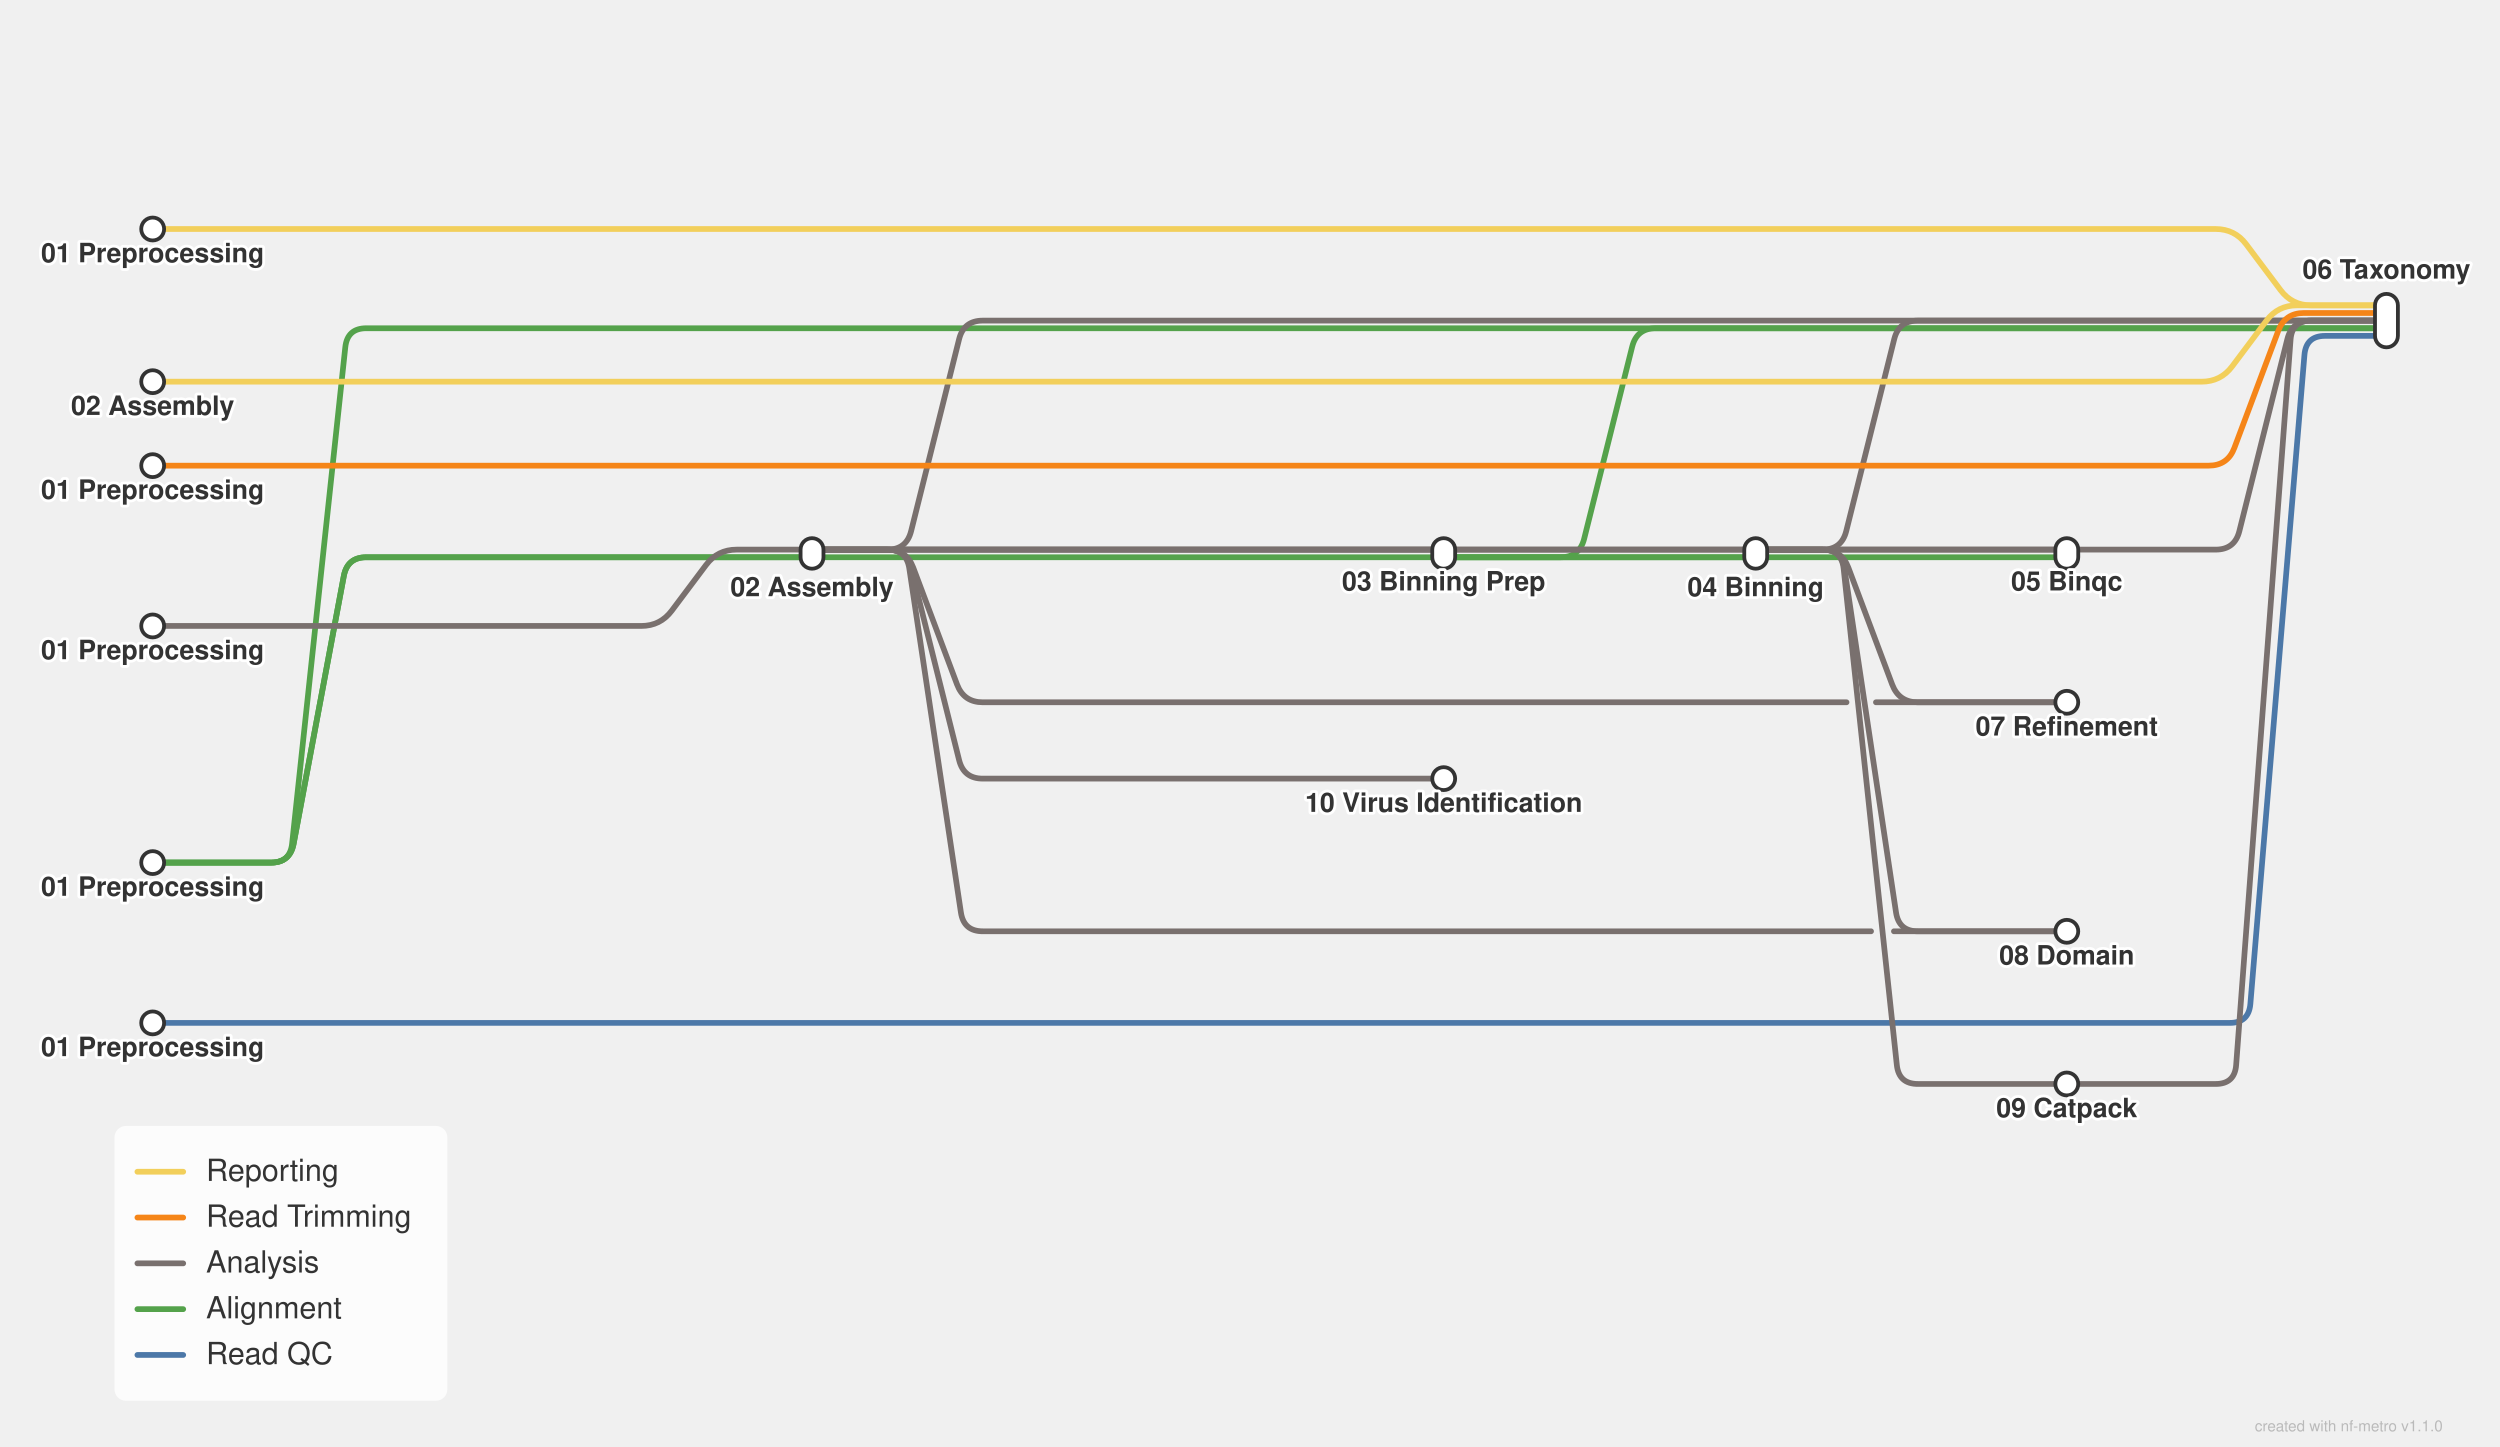
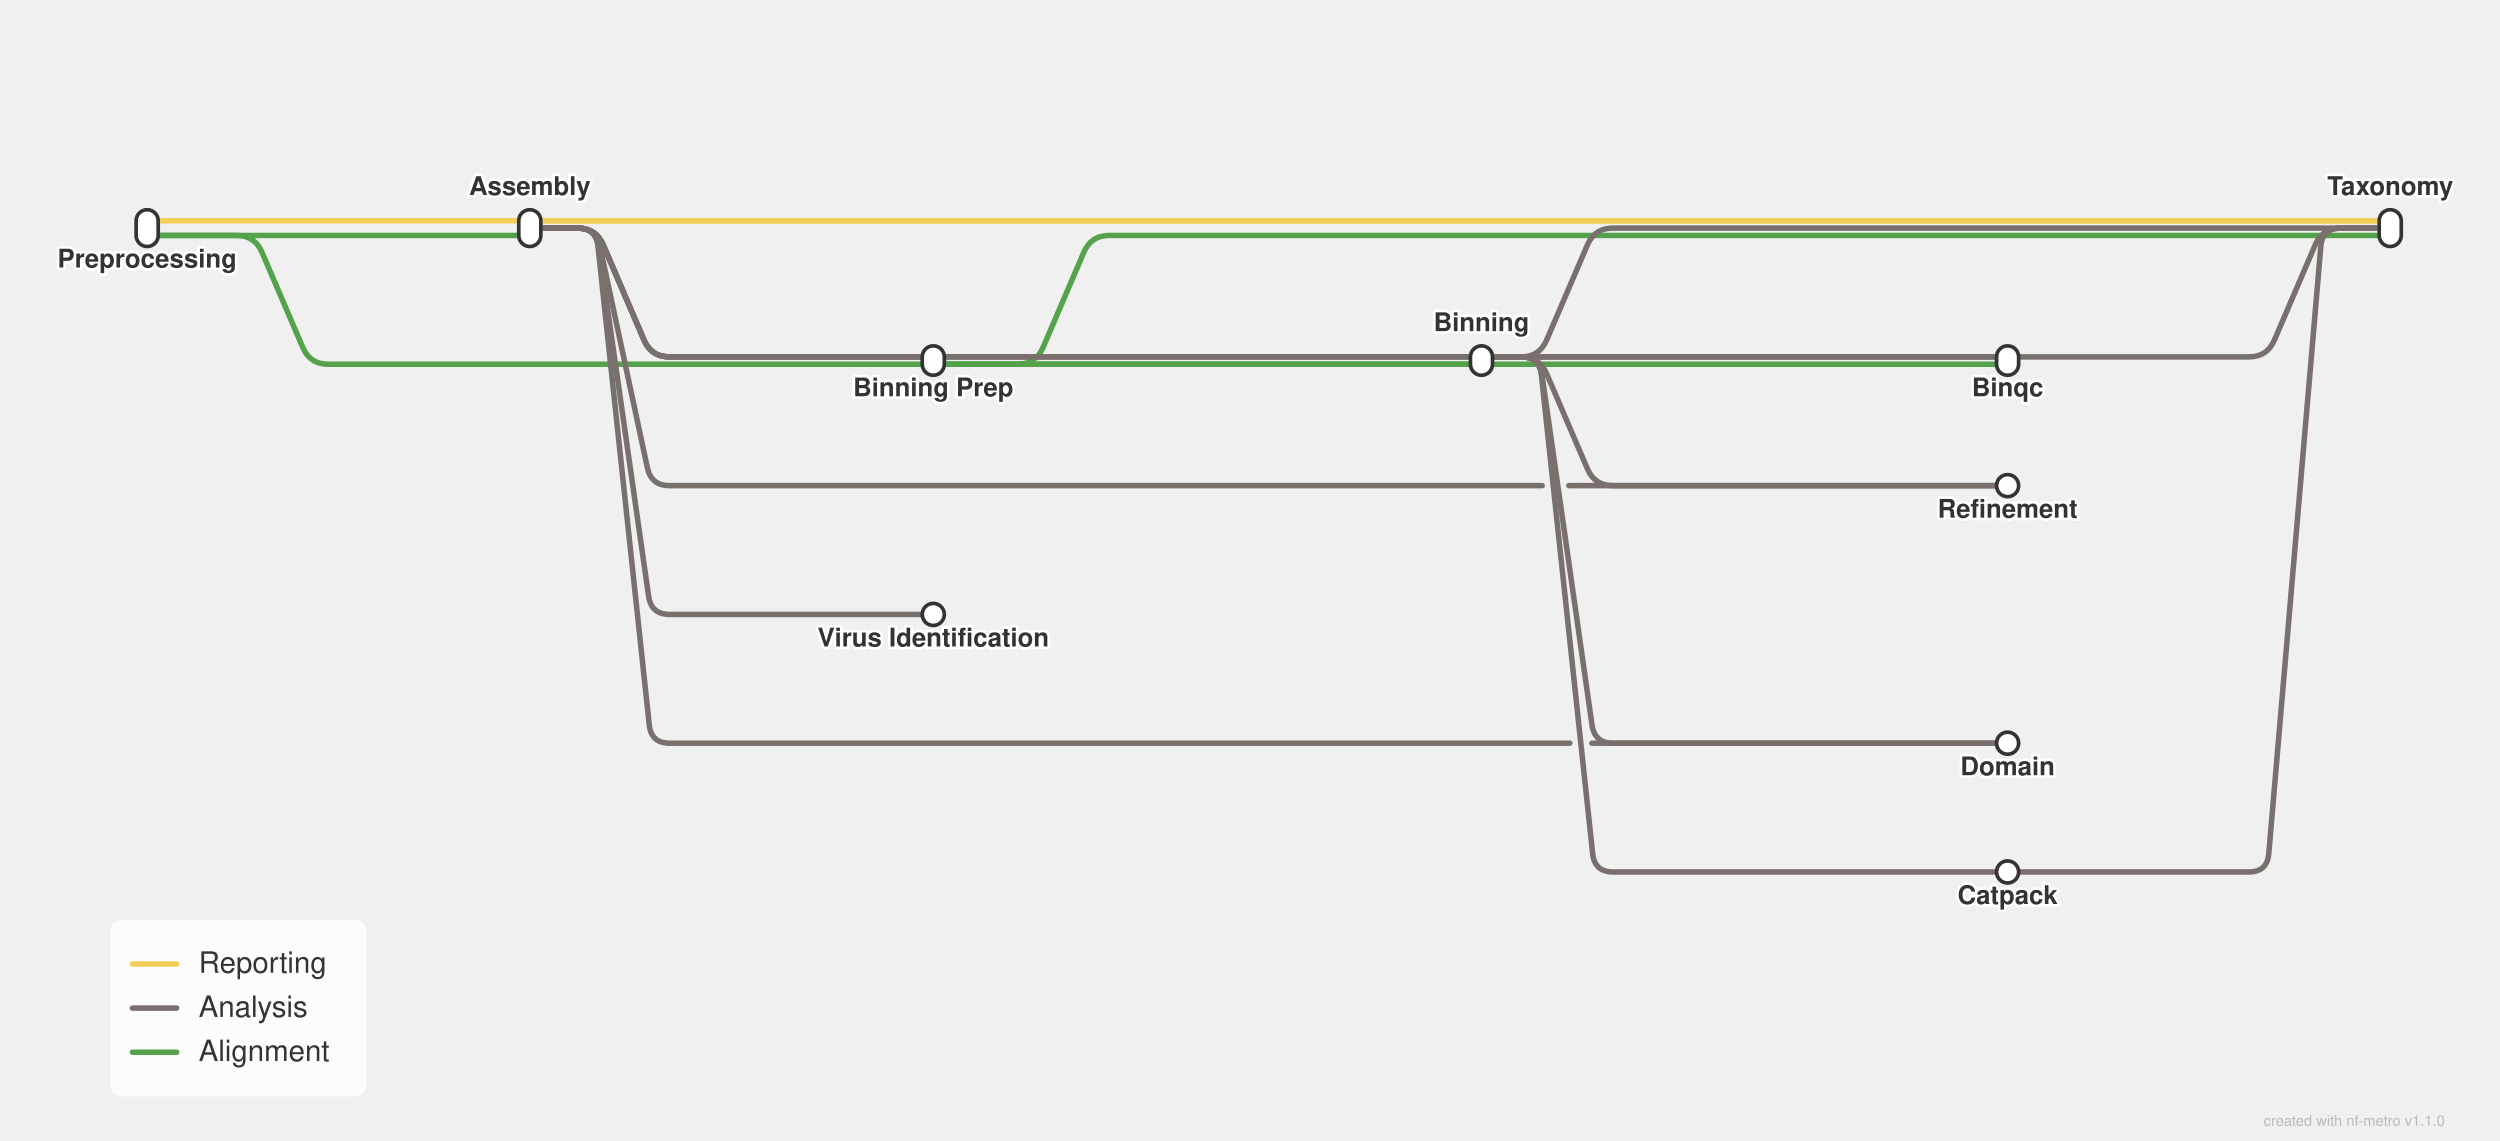
- <svg xmlns="http://www.w3.org/2000/svg" width="1310" height="758" viewBox="0 0 1310 758">
+ <svg xmlns="http://www.w3.org/2000/svg" width="1359" height="620" viewBox="0 0 1359 620">
  <defs>
</defs>
  <style>.nf-metro-title { fill: var(--nfm-map-title-color, #111111); }
.nf-metro-station-label { fill: var(--nfm-map-label-color, #333333); }
.nf-metro-section-box { fill: var(--nfm-map-section-fill, #ededed); stroke: var(--nfm-map-section-stroke, #e6e6e6); }
.nf-metro-section-label { fill: var(--nfm-map-section-label-color, #666666); }
.nf-metro-group-label { fill: var(--nfm-map-section-label-color, #666666); }
.nf-metro-group-underline { stroke: var(--nfm-map-section-label-color, #666666); }
.nf-metro-legend-bg { fill: var(--nfm-map-legend-bg, rgba(255, 255, 255, 0.8)); }
.nf-metro-legend-text { fill: var(--nfm-map-legend-text-color, #333333); }
.nf-metro-marker-stroke { stroke: var(--nfm-map-marker-stroke, #333333); }
.nf-metro-label-halo { fill: var(--nfm-map-bg, #ffffff); stroke: var(--nfm-map-bg, #ffffff); }</style>
  <style>@media (prefers-color-scheme: dark) {
    .nf-metro-section-label { fill: #d0d0d0; }
    .nf-metro-section-num-circle { fill: #777777; }
    .nf-metro-title { fill: #ffffff; }
}
</style>
-   <path d="M80.0,536.0 L1168.361,536.0 Q1178.361,536.0,1179.192,526.035 L1207.531,185.965 Q1208.361,176.0,1218.361,176.0 L1250.5,176.0" stroke="#4C78A8" stroke-width="3.0" fill="none" stroke-linecap="round" stroke-linejoin="round" class="metro-line-qc" data-line-id="qc" />
-   <path d="M80.0,452.0 L142.0,452.0 Q152.0,452.0,153.843,442.171 L180.157,301.829 Q182.0,292.0,192.0,292.0 L425.5,292.0" stroke="#54A24B" stroke-width="3.0" fill="none" stroke-linecap="round" stroke-linejoin="round" class="metro-line-align" data-line-id="align" />
-   <path d="M80.0,452.0 L142.0,452.0 Q152.0,452.0,153.843,442.171 L180.157,301.829 Q182.0,292.0,192.0,292.0 L756.5,292.0" stroke="#54A24B" stroke-width="3.0" fill="none" stroke-linecap="round" stroke-linejoin="round" class="metro-line-align" data-line-id="align" />
-   <path d="M80.0,452.0 L142.0,452.0 Q152.0,452.0,153.065,442.057 L180.935,181.943 Q182.0,172.0,192.0,172.0 L1250.5,172.0" stroke="#54A24B" stroke-width="3.0" fill="none" stroke-linecap="round" stroke-linejoin="round" class="metro-line-align" data-line-id="align" />
-   <path d="M756.5,292.0 L920.0,292.0" stroke="#54A24B" stroke-width="3.0" stroke-linecap="round" class="metro-line-align" data-line-id="align" />
-   <path d="M756.5,292.0 L1083.0,292.0" stroke="#54A24B" stroke-width="3.0" stroke-linecap="round" class="metro-line-align" data-line-id="align" />
-   <path d="M756.5,292.0 L817.681,292.0 Q827.681,292.0,830.106,282.299 L855.255,181.701 Q857.681,172.0,867.681,172.0 L1250.5,172.0" stroke="#54A24B" stroke-width="3.0" fill="none" stroke-linecap="round" stroke-linejoin="round" class="metro-line-align" data-line-id="align" />
-   <path d="M80.0,328.0 L336.0,328.0 Q346.0,328.0,352.0,320.0 L370.0,296.0 Q376.0,288.0,386.0,288.0 L425.5,288.0" stroke="#79706E" stroke-width="3.0" fill="none" stroke-linecap="round" stroke-linejoin="round" class="metro-line-generic" data-line-id="generic" />
-   <path d="M425.5,288.0 L756.5,288.0" stroke="#79706E" stroke-width="3.0" stroke-linecap="round" class="metro-line-generic" data-line-id="generic" />
-   <path d="M425.5,288.0 L920.0,288.0" stroke="#79706E" stroke-width="3.0" stroke-linecap="round" class="metro-line-generic" data-line-id="generic" />
-   <path d="M425.5,288.0 L1083.0,288.0" stroke="#79706E" stroke-width="3.0" stroke-linecap="round" class="metro-line-generic" data-line-id="generic" />
-   <path d="M425.5,288.0 L465.0,288.0 Q475.0,288.0,477.425,278.299 L502.575,177.701 Q505.0,168.0,515.0,168.0 L1250.5,168.0" stroke="#79706E" stroke-width="3.0" fill="none" stroke-linecap="round" stroke-linejoin="round" class="metro-line-generic" data-line-id="generic" />
-   <path d="M425.5,288.0 L465.0,288.0 Q475.0,288.0,478.511,297.363 L501.489,358.637 Q505.0,368.0,515.0,368.0 L967.571,368.0 M983.0,368.0 L1083.0,368.0" stroke="#79706E" stroke-width="3.0" fill="none" stroke-linecap="round" stroke-linejoin="round" class="metro-line-generic" data-line-id="generic" />
-   <path d="M425.5,288.0 L465.0,288.0 Q475.0,288.0,476.483,297.889 L503.517,478.111 Q505.0,488.0,515.0,488.0 L980.429,488.0 M992.429,488.0 L1083.0,488.0" stroke="#79706E" stroke-width="3.0" fill="none" stroke-linecap="round" stroke-linejoin="round" class="metro-line-generic" data-line-id="generic" />
-   <path d="M425.5,288.0 L465.0,288.0 Q475.0,288.0,477.425,297.701 L502.575,398.299 Q505.0,408.0,515.0,408.0 L756.5,408.0" stroke="#79706E" stroke-width="3.0" fill="none" stroke-linecap="round" stroke-linejoin="round" class="metro-line-generic" data-line-id="generic" />
-   <path d="M920.0,288.0 L1083.0,288.0" stroke="#79706E" stroke-width="3.0" stroke-linecap="round" class="metro-line-generic" data-line-id="generic" />
-   <path d="M920.0,288.0 L955.0,288.0 Q965.0,288.0,967.425,278.299 L992.575,177.701 Q995.0,168.0,1005.0,168.0 L1250.5,168.0" stroke="#79706E" stroke-width="3.0" fill="none" stroke-linecap="round" stroke-linejoin="round" class="metro-line-generic" data-line-id="generic" />
-   <path d="M920.0,288.0 L955.0,288.0 Q965.0,288.0,968.511,297.363 L991.489,358.637 Q995.0,368.0,1005.0,368.0 L1083.0,368.0" stroke="#79706E" stroke-width="3.0" fill="none" stroke-linecap="round" stroke-linejoin="round" class="metro-line-generic" data-line-id="generic" />
-   <path d="M920.0,288.0 L955.0,288.0 Q965.0,288.0,966.483,297.889 L993.517,478.111 Q995.0,488.0,1005.0,488.0 L1083.0,488.0" stroke="#79706E" stroke-width="3.0" fill="none" stroke-linecap="round" stroke-linejoin="round" class="metro-line-generic" data-line-id="generic" />
-   <path d="M920.0,288.0 L955.0,288.0 Q965.0,288.0,966.065,297.943 L993.935,558.057 Q995.0,568.0,1005.0,568.0 L1083.0,568.0" stroke="#79706E" stroke-width="3.0" fill="none" stroke-linecap="round" stroke-linejoin="round" class="metro-line-generic" data-line-id="generic" />
-   <path d="M1083.0,288.0 L1161.0,288.0 Q1171.0,288.0,1173.425,278.299 L1198.575,177.701 Q1201.0,168.0,1211.0,168.0 L1250.5,168.0" stroke="#79706E" stroke-width="3.0" fill="none" stroke-linecap="round" stroke-linejoin="round" class="metro-line-generic" data-line-id="generic" />
-   <path d="M1083.0,568.0 L1161.0,568.0 Q1171.0,568.0,1171.748,558.028 L1200.252,177.972 Q1201.0,168.0,1211.0,168.0 L1250.5,168.0" stroke="#79706E" stroke-width="3.0" fill="none" stroke-linecap="round" stroke-linejoin="round" class="metro-line-generic" data-line-id="generic" />
-   <path d="M80.0,244.0 L1157.319,244.0 Q1167.319,244.0,1170.831,234.637 L1193.808,173.363 Q1197.319,164.0,1207.319,164.0 L1250.5,164.0" stroke="#F58518" stroke-width="3.0" fill="none" stroke-linecap="round" stroke-linejoin="round" class="metro-line-trim" data-line-id="trim" />
-   <path d="M80.0,120.0 L1161.0,120.0 Q1171.0,120.0,1177.0,128.0 L1195.0,152.0 Q1201.0,160.0,1211.0,160.0 L1250.5,160.0" stroke="#F2CF5B" stroke-width="3.0" fill="none" stroke-linecap="round" stroke-linejoin="round" class="metro-line-report" data-line-id="report" />
-   <path d="M80.0,200.0 L1153.639,200.0 Q1163.639,200.0,1169.639,192.0 L1187.639,168.0 Q1193.639,160.0,1203.639,160.0 L1250.5,160.0" stroke="#F2CF5B" stroke-width="3.0" fill="none" stroke-linecap="round" stroke-linejoin="round" class="metro-line-report" data-line-id="report" />
-   <g class="nf-metro-station-group" data-node-id="g_s_01_preprocessing_report" data-node-cx="80.0" data-node-cy="120.0" data-node-r="6.0" data-node-groups="report" data-node-w="12.0" data-node-h="12.0" data-node-rx="6.0">
-     <rect x="74.0" y="114.0" width="12.0" height="12.0" rx="6.0" ry="6.0" fill="#ffffff" stroke="#333333" stroke-width="2.0" class="nf-metro-station" data-station-id="g_s_01_preprocessing_report" data-station-lines="report" data-station-label="01 Preprocessing" />
+   <path d="M80.0,128.0 L288.0,128.0" stroke="#54A24B" stroke-width="3.0" stroke-linecap="round" class="metro-line-align" data-line-id="align" />
+   <path d="M80.0,128.0 L128.5,128.0 Q138.5,128.0,142.439,137.191 L164.561,188.809 Q168.5,198.0,178.5,198.0 L507.333,198.0" stroke="#54A24B" stroke-width="3.0" fill="none" stroke-linecap="round" stroke-linejoin="round" class="metro-line-align" data-line-id="align" />
+   <path d="M507.333,198.0 L805.333,198.0" stroke="#54A24B" stroke-width="3.0" stroke-linecap="round" class="metro-line-align" data-line-id="align" />
+   <path d="M507.333,198.0 L1091.333,198.0" stroke="#54A24B" stroke-width="3.0" stroke-linecap="round" class="metro-line-align" data-line-id="align" />
+   <path d="M507.333,198.0 L553.092,198.0 Q563.092,198.0,567.031,188.809 L589.153,137.191 Q593.092,128.0,603.092,128.0 L1299.333,128.0" stroke="#54A24B" stroke-width="3.0" fill="none" stroke-linecap="round" stroke-linejoin="round" class="metro-line-align" data-line-id="align" />
+   <path d="M288.0,124.0 L314.0,124.0 Q324.0,124.0,327.939,133.191 L350.061,184.809 Q354.0,194.0,364.0,194.0 L507.333,194.0" stroke="#79706E" stroke-width="3.0" fill="none" stroke-linecap="round" stroke-linejoin="round" class="metro-line-generic" data-line-id="generic" />
+   <path d="M288.0,124.0 L314.0,124.0 Q324.0,124.0,327.939,133.191 L350.061,184.809 Q354.0,194.0,364.0,194.0 L805.333,194.0" stroke="#79706E" stroke-width="3.0" fill="none" stroke-linecap="round" stroke-linejoin="round" class="metro-line-generic" data-line-id="generic" />
+   <path d="M288.0,124.0 L314.0,124.0 Q324.0,124.0,327.939,133.191 L350.061,184.809 Q354.0,194.0,364.0,194.0 L1091.333,194.0" stroke="#79706E" stroke-width="3.0" fill="none" stroke-linecap="round" stroke-linejoin="round" class="metro-line-generic" data-line-id="generic" />
+   <path d="M288.0,124.0 L314.0,124.0 Q324.0,124.0,326.095,133.778 L351.905,254.222 Q354.0,264.0,364.0,264.0 L838.333,264.0 M852.833,264.0 L1091.333,264.0" stroke="#79706E" stroke-width="3.0" fill="none" stroke-linecap="round" stroke-linejoin="round" class="metro-line-generic" data-line-id="generic" />
+   <path d="M288.0,124.0 L314.0,124.0 Q324.0,124.0,325.065,133.943 L352.935,394.057 Q354.0,404.0,364.0,404.0 L853.333,404.0 M865.333,404.0 L1091.333,404.0" stroke="#79706E" stroke-width="3.0" fill="none" stroke-linecap="round" stroke-linejoin="round" class="metro-line-generic" data-line-id="generic" />
+   <path d="M288.0,124.0 L314.0,124.0 Q324.0,124.0,325.414,133.899 L352.586,324.101 Q354.0,334.0,364.0,334.0 L507.333,334.0" stroke="#79706E" stroke-width="3.0" fill="none" stroke-linecap="round" stroke-linejoin="round" class="metro-line-generic" data-line-id="generic" />
+   <path d="M805.333,194.0 L1091.333,194.0" stroke="#79706E" stroke-width="3.0" stroke-linecap="round" class="metro-line-generic" data-line-id="generic" />
+   <path d="M805.333,194.0 L826.833,194.0 Q836.833,194.0,840.773,184.809 L862.894,133.191 Q866.833,124.0,876.833,124.0 L1299.333,124.0" stroke="#79706E" stroke-width="3.0" fill="none" stroke-linecap="round" stroke-linejoin="round" class="metro-line-generic" data-line-id="generic" />
+   <path d="M805.333,194.0 L826.833,194.0 Q836.833,194.0,840.773,203.191 L862.894,254.809 Q866.833,264.0,876.833,264.0 L1091.333,264.0" stroke="#79706E" stroke-width="3.0" fill="none" stroke-linecap="round" stroke-linejoin="round" class="metro-line-generic" data-line-id="generic" />
+   <path d="M805.333,194.0 L826.833,194.0 Q836.833,194.0,838.248,203.899 L865.419,394.101 Q866.833,404.0,876.833,404.0 L1091.333,404.0" stroke="#79706E" stroke-width="3.0" fill="none" stroke-linecap="round" stroke-linejoin="round" class="metro-line-generic" data-line-id="generic" />
+   <path d="M805.333,194.0 L826.833,194.0 Q836.833,194.0,837.899,203.943 L865.768,464.057 Q866.833,474.0,876.833,474.0 L1091.333,474.0" stroke="#79706E" stroke-width="3.0" fill="none" stroke-linecap="round" stroke-linejoin="round" class="metro-line-generic" data-line-id="generic" />
+   <path d="M1091.333,194.0 L1222.454,194.0 Q1232.454,194.0,1236.393,184.809 L1258.515,133.191 Q1262.454,124.0,1272.454,124.0 L1299.333,124.0" stroke="#79706E" stroke-width="3.0" fill="none" stroke-linecap="round" stroke-linejoin="round" class="metro-line-generic" data-line-id="generic" />
+   <path d="M1091.333,474.0 L1222.454,474.0 Q1232.454,474.0,1233.308,464.037 L1261.6,133.963 Q1262.454,124.0,1272.454,124.0 L1299.333,124.0" stroke="#79706E" stroke-width="3.0" fill="none" stroke-linecap="round" stroke-linejoin="round" class="metro-line-generic" data-line-id="generic" />
+   <path d="M80.0,120.0 L1299.333,120.0" stroke="#F2CF5B" stroke-width="3.0" stroke-linecap="round" class="metro-line-report" data-line-id="report" />
+   <path d="M288.0,120.0 L1299.333,120.0" stroke="#F2CF5B" stroke-width="3.0" stroke-linecap="round" class="metro-line-report" data-line-id="report" />
+   <g class="nf-metro-station-group" data-node-id="g_s_01_preprocessing_report" data-node-cx="80.0" data-node-cy="124.0" data-node-r="6.0" data-node-groups="align,report" data-node-w="12.0" data-node-h="20.0" data-node-rx="6.0">
+     <rect x="74.0" y="114.0" width="12.0" height="20.0" rx="6.0" ry="6.0" fill="#ffffff" stroke="#333333" stroke-width="2.0" class="nf-metro-station" data-station-id="g_s_01_preprocessing_report" data-station-lines="align,report" data-station-label="Preprocessing" />
  </g>
-   <g class="nf-metro-station-group" data-node-id="g_s_01_preprocessing_trim" data-node-cx="80.0" data-node-cy="244.0" data-node-r="6.0" data-node-groups="trim" data-node-w="12.0" data-node-h="12.0" data-node-rx="6.0">
-     <rect x="74.0" y="238.0" width="12.0" height="12.0" rx="6.0" ry="6.0" fill="#ffffff" stroke="#333333" stroke-width="2.0" class="nf-metro-station" data-station-id="g_s_01_preprocessing_trim" data-station-lines="trim" data-station-label="01 Preprocessing" />
+   <g class="nf-metro-station-group" data-node-id="g_s_02_assembly_generic" data-node-cx="288.0" data-node-cy="124.0" data-node-r="6.0" data-node-groups="align,generic,report" data-node-w="12.0" data-node-h="20.0" data-node-rx="6.0">
+     <rect x="282.0" y="114.0" width="12.0" height="20.0" rx="6.0" ry="6.0" fill="#ffffff" stroke="#333333" stroke-width="2.0" class="nf-metro-station" data-station-id="g_s_02_assembly_generic" data-station-lines="align,generic,report" data-station-label="Assembly" />
  </g>
-   <g class="nf-metro-station-group" data-node-id="g_s_01_preprocessing_generic" data-node-cx="80.0" data-node-cy="328.0" data-node-r="6.0" data-node-groups="generic" data-node-w="12.0" data-node-h="12.0" data-node-rx="6.0">
-     <rect x="74.0" y="322.0" width="12.0" height="12.0" rx="6.0" ry="6.0" fill="#ffffff" stroke="#333333" stroke-width="2.0" class="nf-metro-station" data-station-id="g_s_01_preprocessing_generic" data-station-lines="generic" data-station-label="01 Preprocessing" />
+   <g class="nf-metro-station-group" data-node-id="g_s_03_binning_prep_align" data-node-cx="507.3" data-node-cy="196.0" data-node-r="6.0" data-node-groups="align,generic" data-node-w="12.0" data-node-h="16.0" data-node-rx="6.0">
+     <rect x="501.333" y="188.0" width="12.0" height="16.0" rx="6.0" ry="6.0" fill="#ffffff" stroke="#333333" stroke-width="2.0" class="nf-metro-station" data-station-id="g_s_03_binning_prep_align" data-station-lines="align,generic" data-station-label="Binning Prep" />
  </g>
-   <g class="nf-metro-station-group" data-node-id="g_s_01_preprocessing_align" data-node-cx="80.0" data-node-cy="452.0" data-node-r="6.0" data-node-groups="align" data-node-w="12.0" data-node-h="12.0" data-node-rx="6.0">
-     <rect x="74.0" y="446.0" width="12.0" height="12.0" rx="6.0" ry="6.0" fill="#ffffff" stroke="#333333" stroke-width="2.0" class="nf-metro-station" data-station-id="g_s_01_preprocessing_align" data-station-lines="align" data-station-label="01 Preprocessing" />
+   <g class="nf-metro-station-group" data-node-id="g_s_04_binning_generic" data-node-cx="805.3" data-node-cy="196.0" data-node-r="6.0" data-node-groups="align,generic" data-node-w="12.0" data-node-h="16.0" data-node-rx="6.0">
+     <rect x="799.333" y="188.0" width="12.0" height="16.0" rx="6.0" ry="6.0" fill="#ffffff" stroke="#333333" stroke-width="2.0" class="nf-metro-station" data-station-id="g_s_04_binning_generic" data-station-lines="align,generic" data-station-label="Binning" />
  </g>
-   <g class="nf-metro-station-group" data-node-id="g_s_01_preprocessing_qc" data-node-cx="80.0" data-node-cy="536.0" data-node-r="6.0" data-node-groups="qc" data-node-w="12.0" data-node-h="12.0" data-node-rx="6.0">
-     <rect x="74.0" y="530.0" width="12.0" height="12.0" rx="6.0" ry="6.0" fill="#ffffff" stroke="#333333" stroke-width="2.0" class="nf-metro-station" data-station-id="g_s_01_preprocessing_qc" data-station-lines="qc" data-station-label="01 Preprocessing" />
+   <g class="nf-metro-station-group" data-node-id="g_s_05_binqc_generic" data-node-cx="1091.3" data-node-cy="196.0" data-node-r="6.0" data-node-groups="align,generic" data-node-w="12.0" data-node-h="16.0" data-node-rx="6.0">
+     <rect x="1085.333" y="188.0" width="12.0" height="16.0" rx="6.0" ry="6.0" fill="#ffffff" stroke="#333333" stroke-width="2.0" class="nf-metro-station" data-station-id="g_s_05_binqc_generic" data-station-lines="align,generic" data-station-label="Binqc" />
  </g>
-   <g class="nf-metro-station-group" data-node-id="g_s_02_assembly_generic" data-node-cx="425.5" data-node-cy="290.0" data-node-r="6.0" data-node-groups="align,generic" data-node-w="12.0" data-node-h="16.0" data-node-rx="6.0">
-     <rect x="419.5" y="282.0" width="12.0" height="16.0" rx="6.0" ry="6.0" fill="#ffffff" stroke="#333333" stroke-width="2.0" class="nf-metro-station" data-station-id="g_s_02_assembly_generic" data-station-lines="align,generic" data-station-label="02 Assembly" />
+   <g class="nf-metro-station-group" data-node-id="g_s_07_refinement_generic" data-node-cx="1091.3" data-node-cy="264.0" data-node-r="6.0" data-node-groups="generic" data-node-w="12.0" data-node-h="12.0" data-node-rx="6.0">
+     <rect x="1085.333" y="258.0" width="12.0" height="12.0" rx="6.0" ry="6.0" fill="#ffffff" stroke="#333333" stroke-width="2.0" class="nf-metro-station" data-station-id="g_s_07_refinement_generic" data-station-lines="generic" data-station-label="Refinement" />
  </g>
-   <g class="nf-metro-station-group" data-node-id="g_s_02_assembly_report" data-node-cx="80.0" data-node-cy="200.0" data-node-r="6.0" data-node-groups="report" data-node-w="12.0" data-node-h="12.0" data-node-rx="6.0">
-     <rect x="74.0" y="194.0" width="12.0" height="12.0" rx="6.0" ry="6.0" fill="#ffffff" stroke="#333333" stroke-width="2.0" class="nf-metro-station" data-station-id="g_s_02_assembly_report" data-station-lines="report" data-station-label="02 Assembly" />
+   <g class="nf-metro-station-group" data-node-id="g_s_08_domain_generic" data-node-cx="1091.3" data-node-cy="404.0" data-node-r="6.0" data-node-groups="generic" data-node-w="12.0" data-node-h="12.0" data-node-rx="6.0">
+     <rect x="1085.333" y="398.0" width="12.0" height="12.0" rx="6.0" ry="6.0" fill="#ffffff" stroke="#333333" stroke-width="2.0" class="nf-metro-station" data-station-id="g_s_08_domain_generic" data-station-lines="generic" data-station-label="Domain" />
  </g>
-   <g class="nf-metro-station-group" data-node-id="g_s_03_binning_prep_align" data-node-cx="756.5" data-node-cy="290.0" data-node-r="6.0" data-node-groups="align,generic" data-node-w="12.0" data-node-h="16.0" data-node-rx="6.0">
-     <rect x="750.5" y="282.0" width="12.0" height="16.0" rx="6.0" ry="6.0" fill="#ffffff" stroke="#333333" stroke-width="2.0" class="nf-metro-station" data-station-id="g_s_03_binning_prep_align" data-station-lines="align,generic" data-station-label="03 Binning Prep" />
+   <g class="nf-metro-station-group" data-node-id="g_s_09_catpack_generic" data-node-cx="1091.3" data-node-cy="474.0" data-node-r="6.0" data-node-groups="generic" data-node-w="12.0" data-node-h="12.0" data-node-rx="6.0">
+     <rect x="1085.333" y="468.0" width="12.0" height="12.0" rx="6.0" ry="6.0" fill="#ffffff" stroke="#333333" stroke-width="2.0" class="nf-metro-station" data-station-id="g_s_09_catpack_generic" data-station-lines="generic" data-station-label="Catpack" />
  </g>
-   <g class="nf-metro-station-group" data-node-id="g_s_04_binning_generic" data-node-cx="920.0" data-node-cy="290.0" data-node-r="6.0" data-node-groups="align,generic" data-node-w="12.0" data-node-h="16.0" data-node-rx="6.0">
-     <rect x="914.0" y="282.0" width="12.0" height="16.0" rx="6.0" ry="6.0" fill="#ffffff" stroke="#333333" stroke-width="2.0" class="nf-metro-station" data-station-id="g_s_04_binning_generic" data-station-lines="align,generic" data-station-label="04 Binning" />
+   <g class="nf-metro-station-group" data-node-id="g_s_06_taxonomy_generic" data-node-cx="1299.3" data-node-cy="124.0" data-node-r="6.0" data-node-groups="align,generic,report" data-node-w="12.0" data-node-h="20.0" data-node-rx="6.0">
+     <rect x="1293.333" y="114.0" width="12.0" height="20.0" rx="6.0" ry="6.0" fill="#ffffff" stroke="#333333" stroke-width="2.0" class="nf-metro-station" data-station-id="g_s_06_taxonomy_generic" data-station-lines="align,generic,report" data-station-label="Taxonomy" />
  </g>
-   <g class="nf-metro-station-group" data-node-id="g_s_05_binqc_generic" data-node-cx="1083.0" data-node-cy="290.0" data-node-r="6.0" data-node-groups="align,generic" data-node-w="12.0" data-node-h="16.0" data-node-rx="6.0">
-     <rect x="1077.0" y="282.0" width="12.0" height="16.0" rx="6.0" ry="6.0" fill="#ffffff" stroke="#333333" stroke-width="2.0" class="nf-metro-station" data-station-id="g_s_05_binqc_generic" data-station-lines="align,generic" data-station-label="05 Binqc" />
+   <g class="nf-metro-station-group" data-node-id="g_s_10_virus_identification_generic" data-node-cx="507.3" data-node-cy="334.0" data-node-r="6.0" data-node-groups="generic" data-node-w="12.0" data-node-h="12.0" data-node-rx="6.0">
+     <rect x="501.333" y="328.0" width="12.0" height="12.0" rx="6.0" ry="6.0" fill="#ffffff" stroke="#333333" stroke-width="2.0" class="nf-metro-station" data-station-id="g_s_10_virus_identification_generic" data-station-lines="generic" data-station-label="Virus Identification" />
  </g>
-   <g class="nf-metro-station-group" data-node-id="g_s_07_refinement_generic" data-node-cx="1083.0" data-node-cy="368.0" data-node-r="6.0" data-node-groups="generic" data-node-w="12.0" data-node-h="12.0" data-node-rx="6.0">
-     <rect x="1077.0" y="362.0" width="12.0" height="12.0" rx="6.0" ry="6.0" fill="#ffffff" stroke="#333333" stroke-width="2.0" class="nf-metro-station" data-station-id="g_s_07_refinement_generic" data-station-lines="generic" data-station-label="07 Refinement" />
-   </g>
-   <g class="nf-metro-station-group" data-node-id="g_s_08_domain_generic" data-node-cx="1083.0" data-node-cy="488.0" data-node-r="6.0" data-node-groups="generic" data-node-w="12.0" data-node-h="12.0" data-node-rx="6.0">
-     <rect x="1077.0" y="482.0" width="12.0" height="12.0" rx="6.0" ry="6.0" fill="#ffffff" stroke="#333333" stroke-width="2.0" class="nf-metro-station" data-station-id="g_s_08_domain_generic" data-station-lines="generic" data-station-label="08 Domain" />
-   </g>
-   <g class="nf-metro-station-group" data-node-id="g_s_09_catpack_generic" data-node-cx="1083.0" data-node-cy="568.0" data-node-r="6.0" data-node-groups="generic" data-node-w="12.0" data-node-h="12.0" data-node-rx="6.0">
-     <rect x="1077.0" y="562.0" width="12.0" height="12.0" rx="6.0" ry="6.0" fill="#ffffff" stroke="#333333" stroke-width="2.0" class="nf-metro-station" data-station-id="g_s_09_catpack_generic" data-station-lines="generic" data-station-label="09 Catpack" />
-   </g>
-   <g class="nf-metro-station-group" data-node-id="g_s_06_taxonomy_generic" data-node-cx="1250.5" data-node-cy="168.0" data-node-r="6.0" data-node-groups="align,generic,qc,report,trim" data-node-w="12.0" data-node-h="28.0" data-node-rx="6.0">
-     <rect x="1244.5" y="154.0" width="12.0" height="28.0" rx="6.0" ry="6.0" fill="#ffffff" stroke="#333333" stroke-width="2.0" class="nf-metro-station" data-station-id="g_s_06_taxonomy_generic" data-station-lines="align,generic,qc,report,trim" data-station-label="06 Taxonomy" />
-   </g>
-   <g class="nf-metro-station-group" data-node-id="g_s_10_virus_identification_generic" data-node-cx="756.5" data-node-cy="408.0" data-node-r="6.0" data-node-groups="generic" data-node-w="12.0" data-node-h="12.0" data-node-rx="6.0">
-     <rect x="750.5" y="402.0" width="12.0" height="12.0" rx="6.0" ry="6.0" fill="#ffffff" stroke="#333333" stroke-width="2.0" class="nf-metro-station" data-station-id="g_s_10_virus_identification_generic" data-station-lines="generic" data-station-label="10 Virus Identification" />
-   </g>
-   <text x="80.0" y="131.0" font-size="14.0" fill="#ffffff" stroke="#ffffff" stroke-width="3.0" stroke-linejoin="round" font-family="'Helvetica Neue', Helvetica, Arial, sans-serif" font-weight="bold" aria-hidden="true" class="nf-metro-label-halo" text-anchor="middle" dominant-baseline="hanging">01 Preprocessing</text>
-   <text x="80.0" y="131.0" font-size="14.0" fill="#333333" font-family="'Helvetica Neue', Helvetica, Arial, sans-serif" font-weight="bold" text-anchor="middle" dominant-baseline="hanging" data-station-id="g_s_01_preprocessing_report" class="nf-metro-station-label">01 Preprocessing</text>
-   <text x="80.0" y="211.0" font-size="14.0" fill="#ffffff" stroke="#ffffff" stroke-width="3.0" stroke-linejoin="round" font-family="'Helvetica Neue', Helvetica, Arial, sans-serif" font-weight="bold" aria-hidden="true" class="nf-metro-label-halo" text-anchor="middle" dominant-baseline="hanging">02 Assembly</text>
-   <text x="80.0" y="211.0" font-size="14.0" fill="#333333" font-family="'Helvetica Neue', Helvetica, Arial, sans-serif" font-weight="bold" text-anchor="middle" dominant-baseline="hanging" data-station-id="g_s_02_assembly_report" class="nf-metro-station-label">02 Assembly</text>
-   <text x="80.0" y="255.0" font-size="14.0" fill="#ffffff" stroke="#ffffff" stroke-width="3.0" stroke-linejoin="round" font-family="'Helvetica Neue', Helvetica, Arial, sans-serif" font-weight="bold" aria-hidden="true" class="nf-metro-label-halo" text-anchor="middle" dominant-baseline="hanging">01 Preprocessing</text>
-   <text x="80.0" y="255.0" font-size="14.0" fill="#333333" font-family="'Helvetica Neue', Helvetica, Arial, sans-serif" font-weight="bold" text-anchor="middle" dominant-baseline="hanging" data-station-id="g_s_01_preprocessing_trim" class="nf-metro-station-label">01 Preprocessing</text>
-   <text x="80.0" y="339.0" font-size="14.0" fill="#ffffff" stroke="#ffffff" stroke-width="3.0" stroke-linejoin="round" font-family="'Helvetica Neue', Helvetica, Arial, sans-serif" font-weight="bold" aria-hidden="true" class="nf-metro-label-halo" text-anchor="middle" dominant-baseline="hanging">01 Preprocessing</text>
-   <text x="80.0" y="339.0" font-size="14.0" fill="#333333" font-family="'Helvetica Neue', Helvetica, Arial, sans-serif" font-weight="bold" text-anchor="middle" dominant-baseline="hanging" data-station-id="g_s_01_preprocessing_generic" class="nf-metro-station-label">01 Preprocessing</text>
-   <text x="80.0" y="463.0" font-size="14.0" fill="#ffffff" stroke="#ffffff" stroke-width="3.0" stroke-linejoin="round" font-family="'Helvetica Neue', Helvetica, Arial, sans-serif" font-weight="bold" aria-hidden="true" class="nf-metro-label-halo" text-anchor="middle" dominant-baseline="hanging">01 Preprocessing</text>
-   <text x="80.0" y="463.0" font-size="14.0" fill="#333333" font-family="'Helvetica Neue', Helvetica, Arial, sans-serif" font-weight="bold" text-anchor="middle" dominant-baseline="hanging" data-station-id="g_s_01_preprocessing_align" class="nf-metro-station-label">01 Preprocessing</text>
-   <text x="80.0" y="547.0" font-size="14.0" fill="#ffffff" stroke="#ffffff" stroke-width="3.0" stroke-linejoin="round" font-family="'Helvetica Neue', Helvetica, Arial, sans-serif" font-weight="bold" aria-hidden="true" class="nf-metro-label-halo" text-anchor="middle" dominant-baseline="hanging">01 Preprocessing</text>
-   <text x="80.0" y="547.0" font-size="14.0" fill="#333333" font-family="'Helvetica Neue', Helvetica, Arial, sans-serif" font-weight="bold" text-anchor="middle" dominant-baseline="hanging" data-station-id="g_s_01_preprocessing_qc" class="nf-metro-station-label">01 Preprocessing</text>
-   <text x="425.5" y="306.0" font-size="14.0" fill="#ffffff" stroke="#ffffff" stroke-width="3.0" stroke-linejoin="round" font-family="'Helvetica Neue', Helvetica, Arial, sans-serif" font-weight="bold" aria-hidden="true" class="nf-metro-label-halo" text-anchor="middle" dominant-baseline="hanging">02 Assembly</text>
-   <text x="425.5" y="306.0" font-size="14.0" fill="#333333" font-family="'Helvetica Neue', Helvetica, Arial, sans-serif" font-weight="bold" text-anchor="middle" dominant-baseline="hanging" data-station-id="g_s_02_assembly_generic" class="nf-metro-station-label">02 Assembly</text>
-   <text x="756.5" y="303.0" font-size="14.0" fill="#ffffff" stroke="#ffffff" stroke-width="3.0" stroke-linejoin="round" font-family="'Helvetica Neue', Helvetica, Arial, sans-serif" font-weight="bold" aria-hidden="true" class="nf-metro-label-halo" text-anchor="middle" dominant-baseline="hanging">03 Binning Prep</text>
-   <text x="756.5" y="303.0" font-size="14.0" fill="#333333" font-family="'Helvetica Neue', Helvetica, Arial, sans-serif" font-weight="bold" text-anchor="middle" dominant-baseline="hanging" data-station-id="g_s_03_binning_prep_align" class="nf-metro-station-label">03 Binning Prep</text>
-   <text x="756.5" y="419.0" font-size="14.0" fill="#ffffff" stroke="#ffffff" stroke-width="3.0" stroke-linejoin="round" font-family="'Helvetica Neue', Helvetica, Arial, sans-serif" font-weight="bold" aria-hidden="true" class="nf-metro-label-halo" text-anchor="middle" dominant-baseline="hanging">10 Virus Identification</text>
-   <text x="756.5" y="419.0" font-size="14.0" fill="#333333" font-family="'Helvetica Neue', Helvetica, Arial, sans-serif" font-weight="bold" text-anchor="middle" dominant-baseline="hanging" data-station-id="g_s_10_virus_identification_generic" class="nf-metro-station-label">10 Virus Identification</text>
-   <text x="920.0" y="306.0" font-size="14.0" fill="#ffffff" stroke="#ffffff" stroke-width="3.0" stroke-linejoin="round" font-family="'Helvetica Neue', Helvetica, Arial, sans-serif" font-weight="bold" aria-hidden="true" class="nf-metro-label-halo" text-anchor="middle" dominant-baseline="hanging">04 Binning</text>
-   <text x="920.0" y="306.0" font-size="14.0" fill="#333333" font-family="'Helvetica Neue', Helvetica, Arial, sans-serif" font-weight="bold" text-anchor="middle" dominant-baseline="hanging" data-station-id="g_s_04_binning_generic" class="nf-metro-station-label">04 Binning</text>
-   <text x="1083.0" y="303.0" font-size="14.0" fill="#ffffff" stroke="#ffffff" stroke-width="3.0" stroke-linejoin="round" font-family="'Helvetica Neue', Helvetica, Arial, sans-serif" font-weight="bold" aria-hidden="true" class="nf-metro-label-halo" text-anchor="middle" dominant-baseline="hanging">05 Binqc</text>
-   <text x="1083.0" y="303.0" font-size="14.0" fill="#333333" font-family="'Helvetica Neue', Helvetica, Arial, sans-serif" font-weight="bold" text-anchor="middle" dominant-baseline="hanging" data-station-id="g_s_05_binqc_generic" class="nf-metro-station-label">05 Binqc</text>
-   <text x="1083.0" y="379.0" font-size="14.0" fill="#ffffff" stroke="#ffffff" stroke-width="3.0" stroke-linejoin="round" font-family="'Helvetica Neue', Helvetica, Arial, sans-serif" font-weight="bold" aria-hidden="true" class="nf-metro-label-halo" text-anchor="middle" dominant-baseline="hanging">07 Refinement</text>
-   <text x="1083.0" y="379.0" font-size="14.0" fill="#333333" font-family="'Helvetica Neue', Helvetica, Arial, sans-serif" font-weight="bold" text-anchor="middle" dominant-baseline="hanging" data-station-id="g_s_07_refinement_generic" class="nf-metro-station-label">07 Refinement</text>
-   <text x="1083.0" y="499.0" font-size="14.0" fill="#ffffff" stroke="#ffffff" stroke-width="3.0" stroke-linejoin="round" font-family="'Helvetica Neue', Helvetica, Arial, sans-serif" font-weight="bold" aria-hidden="true" class="nf-metro-label-halo" text-anchor="middle" dominant-baseline="hanging">08 Domain</text>
-   <text x="1083.0" y="499.0" font-size="14.0" fill="#333333" font-family="'Helvetica Neue', Helvetica, Arial, sans-serif" font-weight="bold" text-anchor="middle" dominant-baseline="hanging" data-station-id="g_s_08_domain_generic" class="nf-metro-station-label">08 Domain</text>
-   <text x="1083.0" y="579.0" font-size="14.0" fill="#ffffff" stroke="#ffffff" stroke-width="3.0" stroke-linejoin="round" font-family="'Helvetica Neue', Helvetica, Arial, sans-serif" font-weight="bold" aria-hidden="true" class="nf-metro-label-halo" text-anchor="middle" dominant-baseline="hanging">09 Catpack</text>
-   <text x="1083.0" y="579.0" font-size="14.0" fill="#333333" font-family="'Helvetica Neue', Helvetica, Arial, sans-serif" font-weight="bold" text-anchor="middle" dominant-baseline="hanging" data-station-id="g_s_09_catpack_generic" class="nf-metro-station-label">09 Catpack</text>
-   <text x="1250.5" y="146.0" font-size="14.0" fill="#ffffff" stroke="#ffffff" stroke-width="3.0" stroke-linejoin="round" font-family="'Helvetica Neue', Helvetica, Arial, sans-serif" font-weight="bold" aria-hidden="true" class="nf-metro-label-halo" text-anchor="middle" dominant-baseline="auto">06 Taxonomy</text>
-   <text x="1250.5" y="146.0" font-size="14.0" fill="#333333" font-family="'Helvetica Neue', Helvetica, Arial, sans-serif" font-weight="bold" text-anchor="middle" dominant-baseline="auto" data-station-id="g_s_06_taxonomy_generic" class="nf-metro-station-label">06 Taxonomy</text>
-   <rect x="60.0" y="590.0" width="174.4" height="144.0" rx="6" ry="6" fill="rgba(255, 255, 255, 0.8)" class="nf-metro-legend-bg" />
-   <path d="M72.0,614.0 L96.0,614.0" stroke="#F2CF5B" stroke-width="3.0" stroke-linecap="round" />
-   <text x="108.0" y="614.0" font-size="16.0" fill="#333333" font-family="'Helvetica Neue', Helvetica, Arial, sans-serif" dy="0.3em" class="nf-metro-legend-text">Reporting</text>
-   <path d="M72.0,638.0 L96.0,638.0" stroke="#F58518" stroke-width="3.0" stroke-linecap="round" />
-   <text x="108.0" y="638.0" font-size="16.0" fill="#333333" font-family="'Helvetica Neue', Helvetica, Arial, sans-serif" dy="0.3em" class="nf-metro-legend-text">Read Trimming</text>
-   <path d="M72.0,662.0 L96.0,662.0" stroke="#79706E" stroke-width="3.0" stroke-linecap="round" />
-   <text x="108.0" y="662.0" font-size="16.0" fill="#333333" font-family="'Helvetica Neue', Helvetica, Arial, sans-serif" dy="0.3em" class="nf-metro-legend-text">Analysis</text>
-   <path d="M72.0,686.0 L96.0,686.0" stroke="#54A24B" stroke-width="3.0" stroke-linecap="round" />
-   <text x="108.0" y="686.0" font-size="16.0" fill="#333333" font-family="'Helvetica Neue', Helvetica, Arial, sans-serif" dy="0.3em" class="nf-metro-legend-text">Alignment</text>
-   <path d="M72.0,710.0 L96.0,710.0" stroke="#4C78A8" stroke-width="3.0" stroke-linecap="round" />
-   <text x="108.0" y="710.0" font-size="16.0" fill="#333333" font-family="'Helvetica Neue', Helvetica, Arial, sans-serif" dy="0.3em" class="nf-metro-legend-text">Read QC</text>
-   <text x="1280.0" y="750.0" font-size="8" fill="rgba(150, 150, 150, 0.6)" font-family="'Helvetica Neue', Helvetica, Arial, sans-serif" text-anchor="end">created with nf-metro v1.1.0</text>
+   <text x="80.0" y="139.0" font-size="14.0" fill="#ffffff" stroke="#ffffff" stroke-width="3.0" stroke-linejoin="round" font-family="'Helvetica Neue', Helvetica, Arial, sans-serif" font-weight="bold" aria-hidden="true" class="nf-metro-label-halo" text-anchor="middle" dominant-baseline="hanging">Preprocessing</text>
+   <text x="80.0" y="139.0" font-size="14.0" fill="#333333" font-family="'Helvetica Neue', Helvetica, Arial, sans-serif" font-weight="bold" text-anchor="middle" dominant-baseline="hanging" data-station-id="g_s_01_preprocessing_report" class="nf-metro-station-label">Preprocessing</text>
+   <text x="288.0" y="106.0" font-size="14.0" fill="#ffffff" stroke="#ffffff" stroke-width="3.0" stroke-linejoin="round" font-family="'Helvetica Neue', Helvetica, Arial, sans-serif" font-weight="bold" aria-hidden="true" class="nf-metro-label-halo" text-anchor="middle" dominant-baseline="auto">Assembly</text>
+   <text x="288.0" y="106.0" font-size="14.0" fill="#333333" font-family="'Helvetica Neue', Helvetica, Arial, sans-serif" font-weight="bold" text-anchor="middle" dominant-baseline="auto" data-station-id="g_s_02_assembly_generic" class="nf-metro-station-label">Assembly</text>
+   <text x="507.333" y="209.0" font-size="14.0" fill="#ffffff" stroke="#ffffff" stroke-width="3.0" stroke-linejoin="round" font-family="'Helvetica Neue', Helvetica, Arial, sans-serif" font-weight="bold" aria-hidden="true" class="nf-metro-label-halo" text-anchor="middle" dominant-baseline="hanging">Binning Prep</text>
+   <text x="507.333" y="209.0" font-size="14.0" fill="#333333" font-family="'Helvetica Neue', Helvetica, Arial, sans-serif" font-weight="bold" text-anchor="middle" dominant-baseline="hanging" data-station-id="g_s_03_binning_prep_align" class="nf-metro-station-label">Binning Prep</text>
+   <text x="507.333" y="345.0" font-size="14.0" fill="#ffffff" stroke="#ffffff" stroke-width="3.0" stroke-linejoin="round" font-family="'Helvetica Neue', Helvetica, Arial, sans-serif" font-weight="bold" aria-hidden="true" class="nf-metro-label-halo" text-anchor="middle" dominant-baseline="hanging">Virus Identification</text>
+   <text x="507.333" y="345.0" font-size="14.0" fill="#333333" font-family="'Helvetica Neue', Helvetica, Arial, sans-serif" font-weight="bold" text-anchor="middle" dominant-baseline="hanging" data-station-id="g_s_10_virus_identification_generic" class="nf-metro-station-label">Virus Identification</text>
+   <text x="805.333" y="180.0" font-size="14.0" fill="#ffffff" stroke="#ffffff" stroke-width="3.0" stroke-linejoin="round" font-family="'Helvetica Neue', Helvetica, Arial, sans-serif" font-weight="bold" aria-hidden="true" class="nf-metro-label-halo" text-anchor="middle" dominant-baseline="auto">Binning</text>
+   <text x="805.333" y="180.0" font-size="14.0" fill="#333333" font-family="'Helvetica Neue', Helvetica, Arial, sans-serif" font-weight="bold" text-anchor="middle" dominant-baseline="auto" data-station-id="g_s_04_binning_generic" class="nf-metro-station-label">Binning</text>
+   <text x="1091.333" y="209.0" font-size="14.0" fill="#ffffff" stroke="#ffffff" stroke-width="3.0" stroke-linejoin="round" font-family="'Helvetica Neue', Helvetica, Arial, sans-serif" font-weight="bold" aria-hidden="true" class="nf-metro-label-halo" text-anchor="middle" dominant-baseline="hanging">Binqc</text>
+   <text x="1091.333" y="209.0" font-size="14.0" fill="#333333" font-family="'Helvetica Neue', Helvetica, Arial, sans-serif" font-weight="bold" text-anchor="middle" dominant-baseline="hanging" data-station-id="g_s_05_binqc_generic" class="nf-metro-station-label">Binqc</text>
+   <text x="1091.333" y="275.0" font-size="14.0" fill="#ffffff" stroke="#ffffff" stroke-width="3.0" stroke-linejoin="round" font-family="'Helvetica Neue', Helvetica, Arial, sans-serif" font-weight="bold" aria-hidden="true" class="nf-metro-label-halo" text-anchor="middle" dominant-baseline="hanging">Refinement</text>
+   <text x="1091.333" y="275.0" font-size="14.0" fill="#333333" font-family="'Helvetica Neue', Helvetica, Arial, sans-serif" font-weight="bold" text-anchor="middle" dominant-baseline="hanging" data-station-id="g_s_07_refinement_generic" class="nf-metro-station-label">Refinement</text>
+   <text x="1091.333" y="415.0" font-size="14.0" fill="#ffffff" stroke="#ffffff" stroke-width="3.0" stroke-linejoin="round" font-family="'Helvetica Neue', Helvetica, Arial, sans-serif" font-weight="bold" aria-hidden="true" class="nf-metro-label-halo" text-anchor="middle" dominant-baseline="hanging">Domain</text>
+   <text x="1091.333" y="415.0" font-size="14.0" fill="#333333" font-family="'Helvetica Neue', Helvetica, Arial, sans-serif" font-weight="bold" text-anchor="middle" dominant-baseline="hanging" data-station-id="g_s_08_domain_generic" class="nf-metro-station-label">Domain</text>
+   <text x="1091.333" y="485.0" font-size="14.0" fill="#ffffff" stroke="#ffffff" stroke-width="3.0" stroke-linejoin="round" font-family="'Helvetica Neue', Helvetica, Arial, sans-serif" font-weight="bold" aria-hidden="true" class="nf-metro-label-halo" text-anchor="middle" dominant-baseline="hanging">Catpack</text>
+   <text x="1091.333" y="485.0" font-size="14.0" fill="#333333" font-family="'Helvetica Neue', Helvetica, Arial, sans-serif" font-weight="bold" text-anchor="middle" dominant-baseline="hanging" data-station-id="g_s_09_catpack_generic" class="nf-metro-station-label">Catpack</text>
+   <text x="1299.333" y="106.0" font-size="14.0" fill="#ffffff" stroke="#ffffff" stroke-width="3.0" stroke-linejoin="round" font-family="'Helvetica Neue', Helvetica, Arial, sans-serif" font-weight="bold" aria-hidden="true" class="nf-metro-label-halo" text-anchor="middle" dominant-baseline="auto">Taxonomy</text>
+   <text x="1299.333" y="106.0" font-size="14.0" fill="#333333" font-family="'Helvetica Neue', Helvetica, Arial, sans-serif" font-weight="bold" text-anchor="middle" dominant-baseline="auto" data-station-id="g_s_06_taxonomy_generic" class="nf-metro-station-label">Taxonomy</text>
+   <rect x="60.0" y="500.0" width="139.2" height="96.0" rx="6" ry="6" fill="rgba(255, 255, 255, 0.8)" class="nf-metro-legend-bg" />
+   <path d="M72.0,524.0 L96.0,524.0" stroke="#F2CF5B" stroke-width="3.0" stroke-linecap="round" />
+   <text x="108.0" y="524.0" font-size="16.0" fill="#333333" font-family="'Helvetica Neue', Helvetica, Arial, sans-serif" dy="0.3em" class="nf-metro-legend-text">Reporting</text>
+   <path d="M72.0,548.0 L96.0,548.0" stroke="#79706E" stroke-width="3.0" stroke-linecap="round" />
+   <text x="108.0" y="548.0" font-size="16.0" fill="#333333" font-family="'Helvetica Neue', Helvetica, Arial, sans-serif" dy="0.3em" class="nf-metro-legend-text">Analysis</text>
+   <path d="M72.0,572.0 L96.0,572.0" stroke="#54A24B" stroke-width="3.0" stroke-linecap="round" />
+   <text x="108.0" y="572.0" font-size="16.0" fill="#333333" font-family="'Helvetica Neue', Helvetica, Arial, sans-serif" dy="0.3em" class="nf-metro-legend-text">Alignment</text>
+   <text x="1329.0" y="612.0" font-size="8" fill="rgba(150, 150, 150, 0.6)" font-family="'Helvetica Neue', Helvetica, Arial, sans-serif" text-anchor="end">created with nf-metro v1.1.0</text>
</svg>
